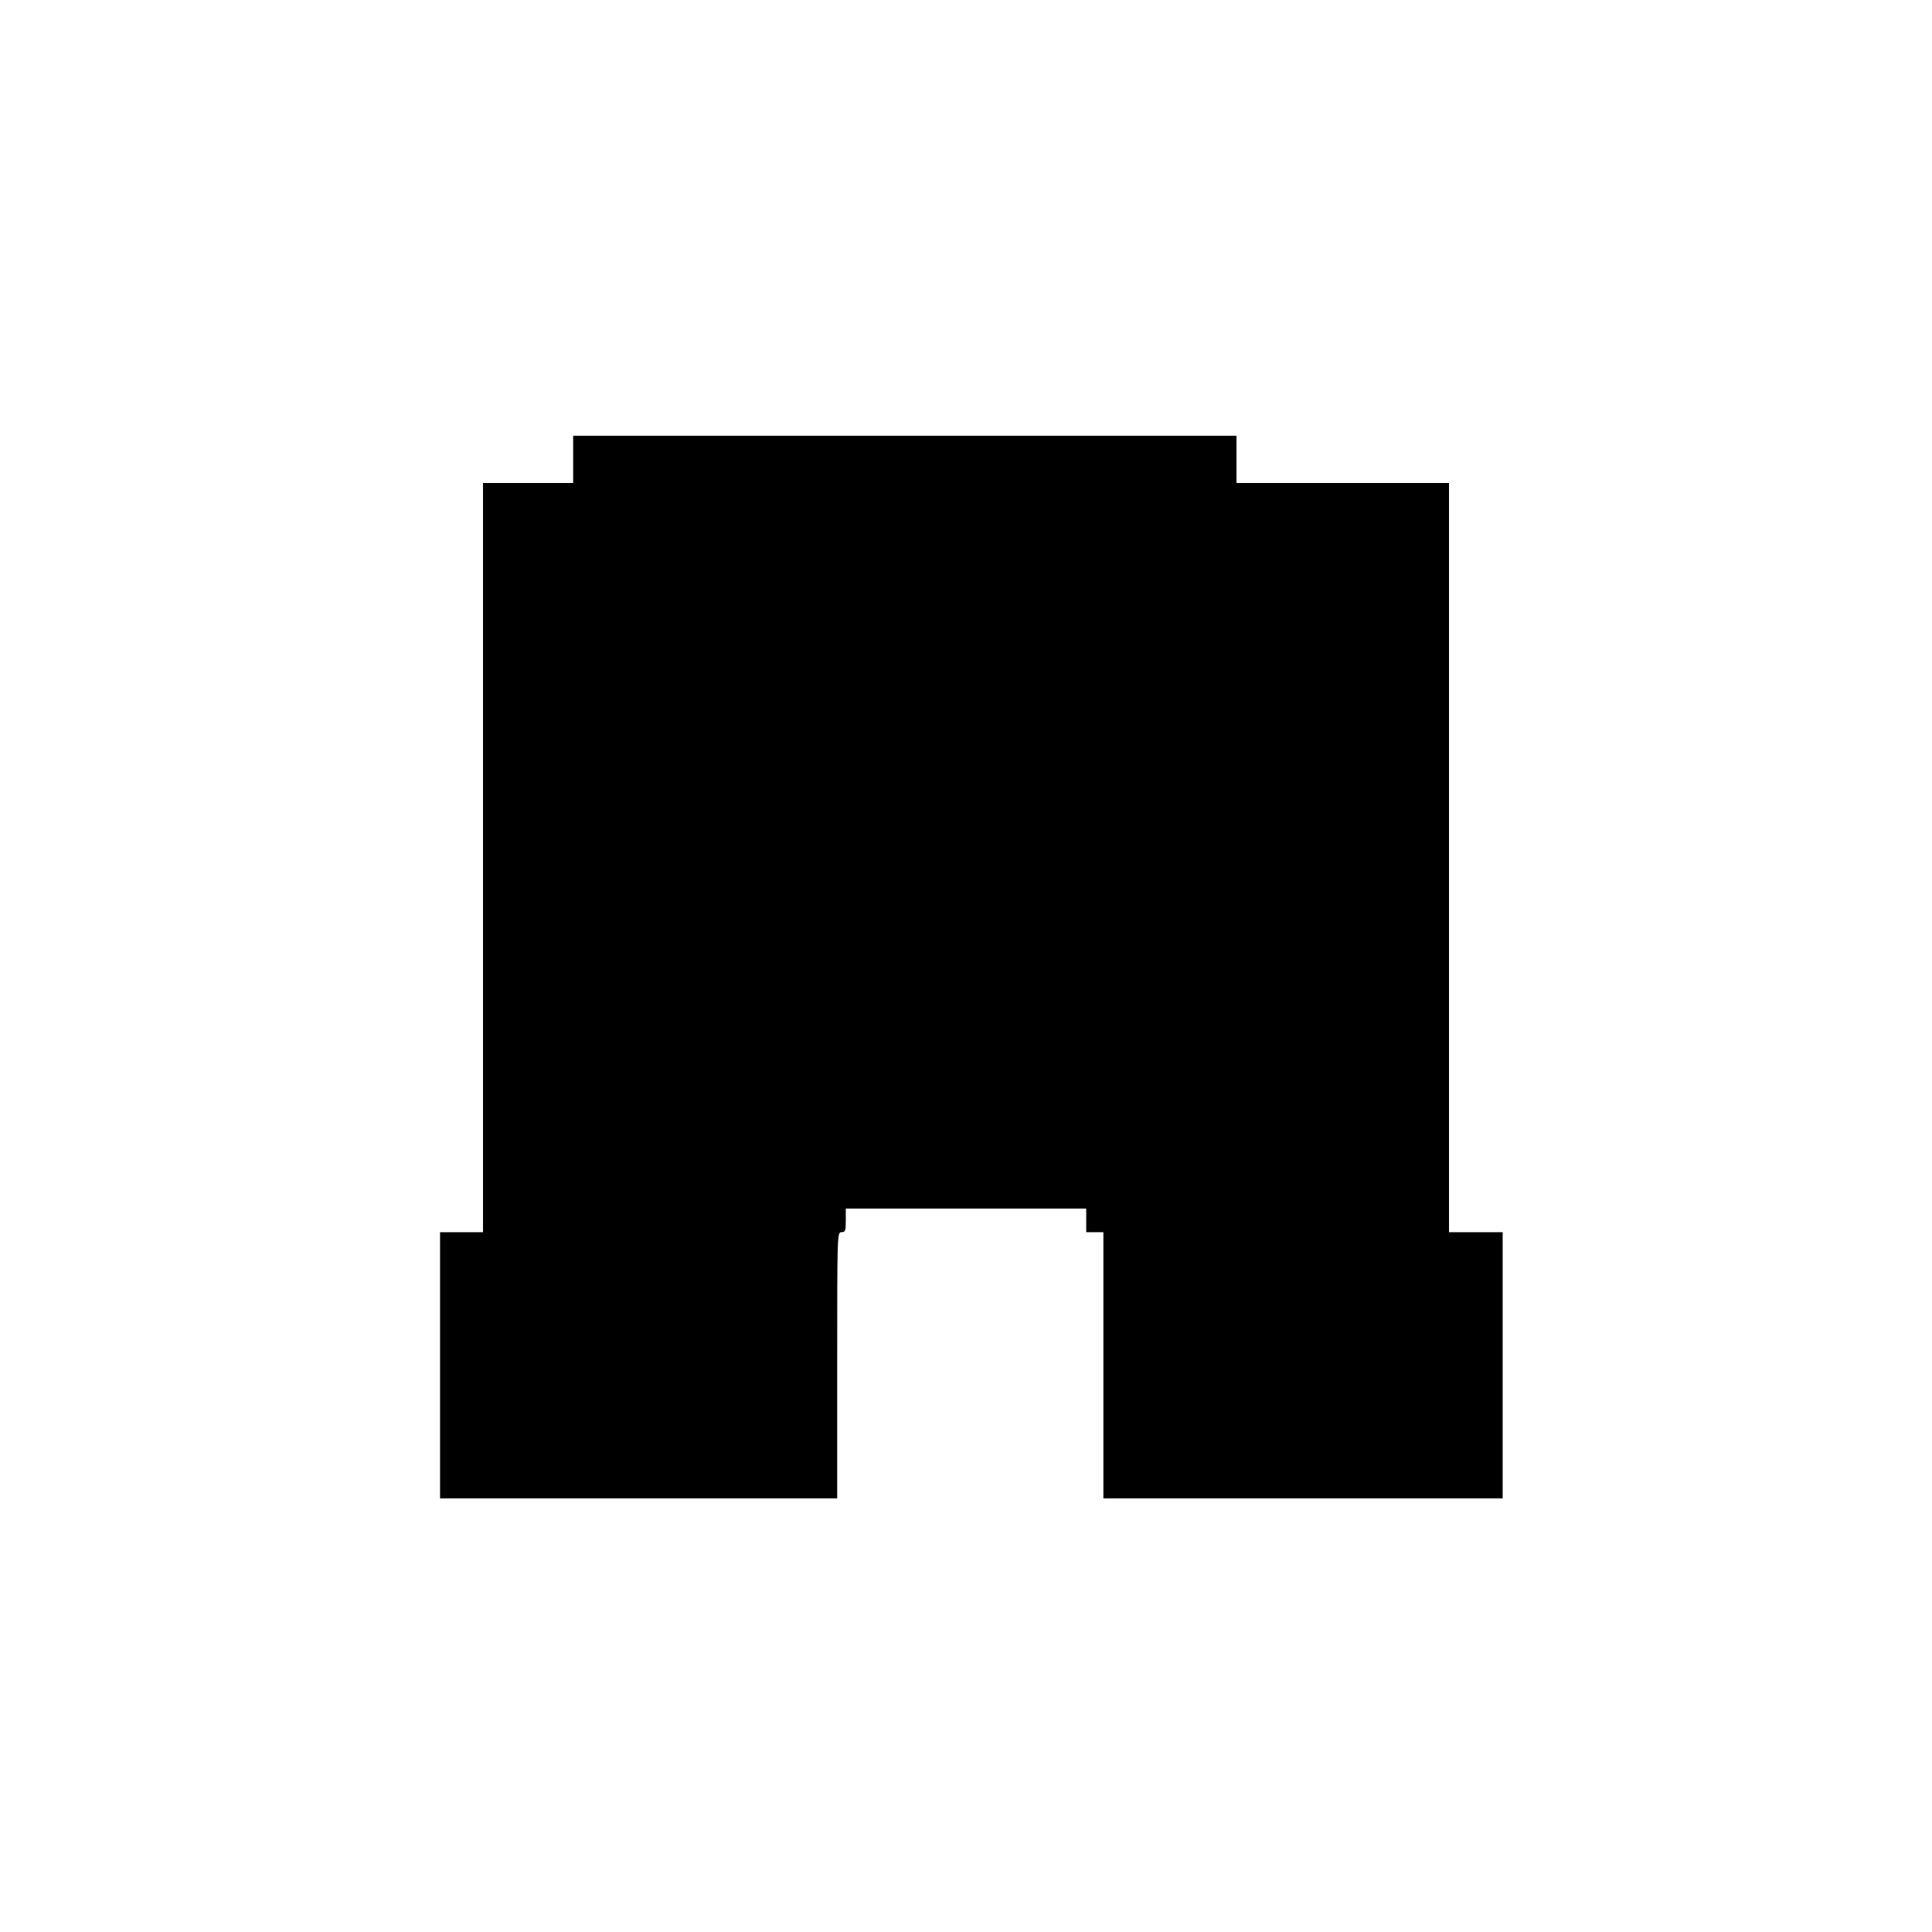
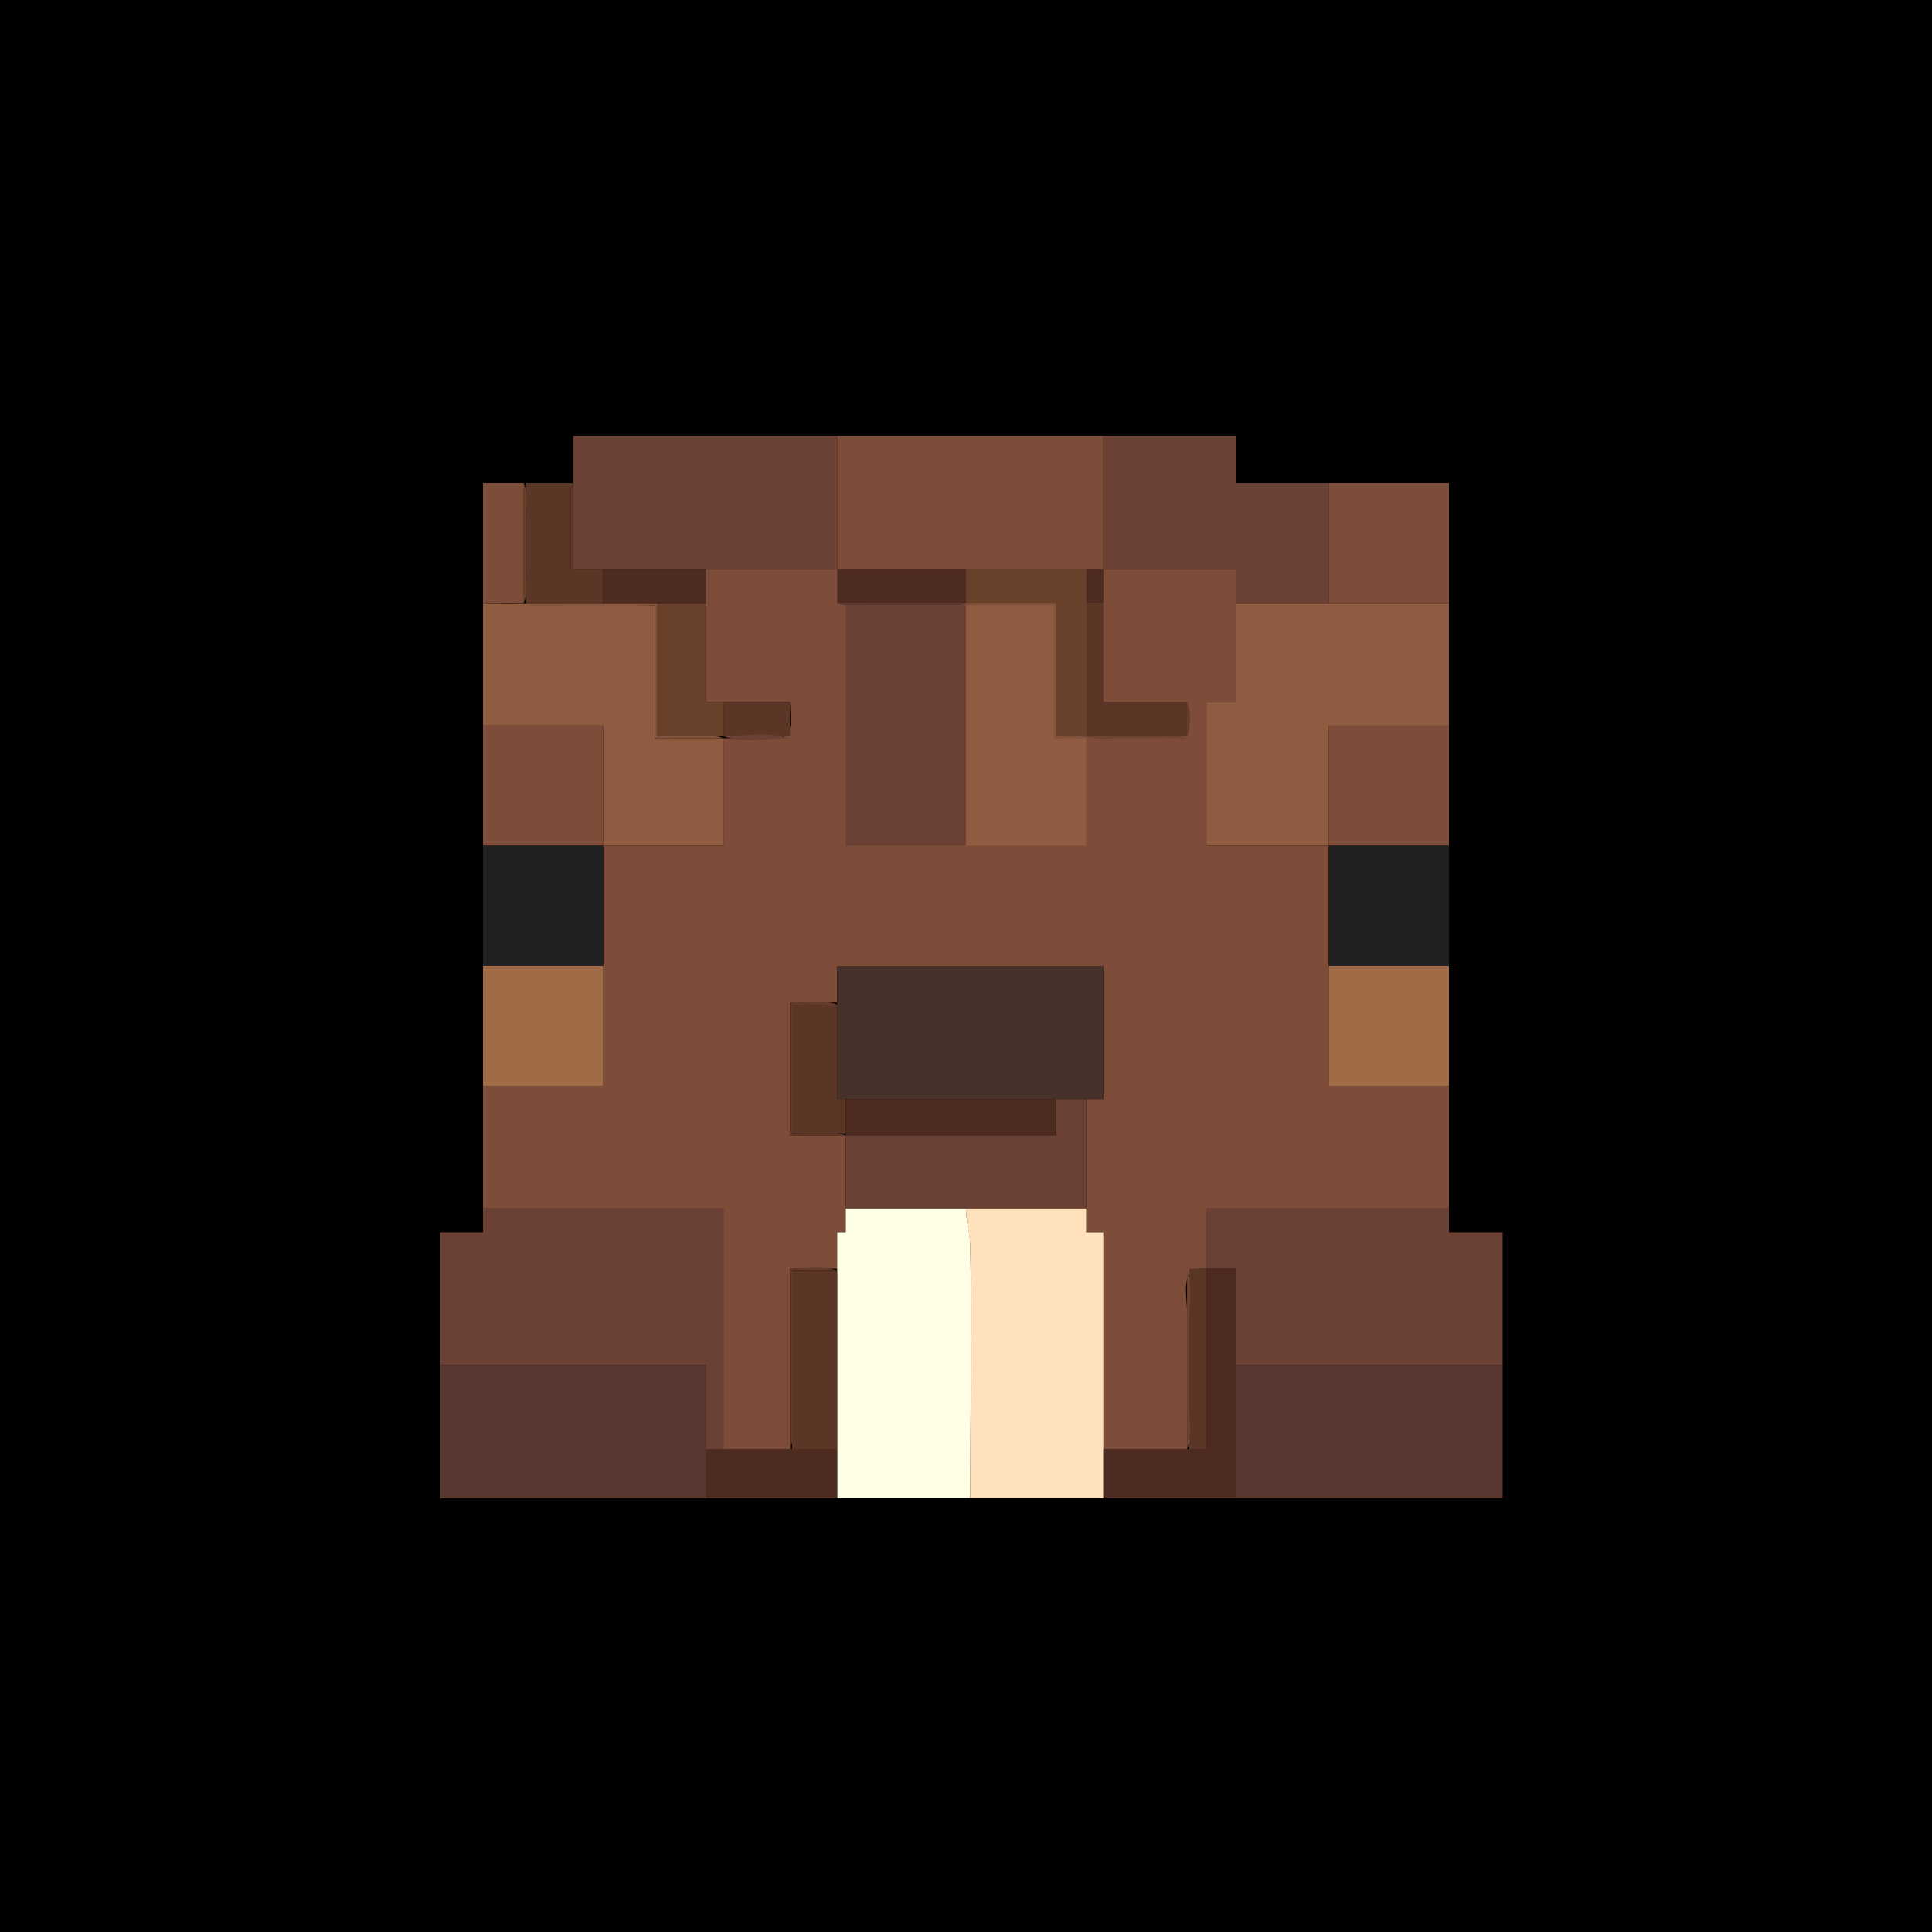
- <svg xmlns="http://www.w3.org/2000/svg" version="1.0" width="900pt" height="900pt" viewBox="0 0 900 900" preserveAspectRatio="xMidYMid meet">
-   <g transform="translate(0,900) scale(0.1,-0.1)" fill="#000000" stroke="none">
-     <path d="M2670 6860 l0 -110 -210 0 -210 0 0 -1745 0 -1745 -100 0 -100 0 0 -620 0 -620 925 0 925 0 0 620 c0 613 0 620 20 620 18 0 20 7 20 55 l0 55 560 0 560 0 0 -55 0 -55 40 0 40 0 0 -620 0 -620 930 0 930 0 0 620 0 620 -125 0 -125 0 0 1745 0 1745 -495 0 -495 0 0 110 0 110 -1545 0 -1545 0 0 -110z" />
-   </g>
+ <svg xmlns="http://www.w3.org/2000/svg" width="128" height="128" viewBox="0 0 900 900">
+   <path style="fill:#010101; stroke:none;" d="M0 0L0 900L900 900L900 0L0 0z" />
+   <path style="fill:#6b4135; stroke:none;" d="M267 203L267 265L390 265L390 203L267 203z" />
+   <path style="fill:#7d4d39; stroke:none;" d="M390 203L390 265L329 265L329 327L368 327C368 331.095 369.337 338.139 366.972 341.682C365.245 344.271 361.725 343.98 359 343.999C351.667 344.05 344.333 344 337 344L337 394L281 394L281 338L225 338L225 394L281 394L281 506L225 506L225 563L337 563L337 675L368 675L368 591L390 591L390 574L394 574L394 529L368 529L368 467L390 467L390 450L514 450L514 512L506 512L506 574L514 574L514 675L553 675L553 611C553 606.385 550.923 594.984 555.316 592.028C557.202 590.759 559.85 591.025 562 591L562 563L675 563L675 506L619 506L619 394L675 394L675 338L619 338L619 394L562 394L562 327L576 327L576 265L514 265L514 203L390 203z" />
+   <path style="fill:#6b4135; stroke:none;" d="M514 203L514 265L576 265L576 281L619 281L619 225L576 225L576 203L514 203z" />
+   <path style="fill:#7d4d39; stroke:none;" d="M225 225L225 281L244 281L244 225L225 225z" />
+   <path style="fill:#69412b; stroke:none;" d="M244 225L244 281C245.769 276.785 245 271.536 245 267L245 240C245 235.191 245.875 229.469 244 225z" />
+   <path style="fill:#5b3525; stroke:none;" d="M245 225L245 281L281 281L281 265L267 265L267 225L245 225z" />
+   <path style="fill:#7d4d39; stroke:none;" d="M619 225L619 281L675 281L675 225L619 225z" />
+   <path style="fill:#4d2b21; stroke:none;" d="M281 265L281 281L329 281L329 265L281 265M390 265L390 281L450 281L450 265L390 265z" />
+   <path style="fill:#69412b; stroke:none;" d="M450 265L450 281L492 281L492 343L506 343L506 265L450 265z" />
+   <path style="fill:#4d2b21; stroke:none;" d="M506 265L506 281L514 281L514 265L506 265z" />
+   <path style="fill:#8f5b41; stroke:none;" d="M225 281L225 338L281 338L281 394L337 394L337 344L305 344L305 282L225 281z" />
+   <path style="fill:#82523a; stroke:none;" d="M244 281C249.707 283.395 257.846 282 264 282L305 282L305 344L337 344C328.633 340.489 315.076 343 306 343L306 281L244 281z" />
+   <path style="fill:#69412b; stroke:none;" d="M306 281L306 343L337 343L337 327L329 327L329 281L306 281z" />
+   <path style="fill:#5b3731; stroke:none;" d="M390 281C395.462 283.292 403.113 282 409 282L450 282C444.538 279.708 436.887 281 431 281L390 281z" />
+   <path style="fill:#82523a; stroke:none;" d="M450 281C454.215 282.769 459.464 282 464 282L491 282L491 344L506 344C501.783 342.231 496.541 343 492 343L492 281L450 281z" />
+   <path style="fill:#5b3525; stroke:none;" d="M506 281L506 343L553 343L553 327L514 327L514 281L506 281z" />
+   <path style="fill:#8f5b41; stroke:none;" d="M576 281L576 327L562 327L562 394L619 394L619 338L675 338L675 281L576 281z" />
+   <path style="fill:#6b4135; stroke:none;" d="M394 282L394 394L450 394L450 282L394 282z" />
+   <path style="fill:#8f5b41; stroke:none;" d="M450 282L450 394L506 394L506 344L491 344L491 282L450 282z" />
+   <path style="fill:#5b3525; stroke:none;" d="M337 327L337 343L368 343L368 327L337 327z" />
+   <path style="fill:#633b2b; stroke:none;" d="M553 327L553 343C554.812 338.681 554.812 331.319 553 327z" />
+   <path style="fill:#6b4135; stroke:none;" d="M337 343C345.128 346.411 358.186 344 367 344C358.872 340.589 345.814 343 337 343z" />
+   <path style="fill:#704432; stroke:none;" d="M506 343C510.72 344.981 516.92 344 522 344L553 344C548.28 342.019 542.08 343 537 343L506 343z" />
+   <path style="fill:#212123; stroke:none;" d="M225 394L225 450L281 450L281 394L225 394M619 394L619 450L675 450L675 394L619 394z" />
+   <path style="fill:#a16b47; stroke:none;" d="M225 450L225 506L281 506L281 450L225 450z" />
+   <path style="fill:#47312b; stroke:none;" d="M390 450L390 512L514 512L514 450L390 450z" />
+   <path style="fill:#a16b47; stroke:none;" d="M619 450L619 506L675 506L675 450L619 450z" />
+   <path style="fill:#633b2b; stroke:none;" d="M368 467L368 529L394 529C387.072 526.093 376.497 528 369 528L369 468L390 468C383.798 465.397 374.702 467 368 467z" />
+   <path style="fill:#5b3525; stroke:none;" d="M369 468L369 528L394 528L394 512L390 512L390 468L369 468z" />
+   <path style="fill:#4d2b21; stroke:none;" d="M394 512L394 529L492 529L492 512L394 512z" />
+   <path style="fill:#6b4135; stroke:none;" d="M492 512L492 529L394 529L394 563L506 563L506 512L492 512M225 563L225 574L205 574L205 636L329 636L329 675L337 675L337 563L225 563z" />
+   <path style="fill:#ffffe7; stroke:none;" d="M394 563L394 574L390 574L390 698L452 698C452 658.687 452.66 619.31 451.995 580.004C451.898 574.224 450.001 568.906 450 563L394 563z" />
+   <path style="fill:#ffe1bb; stroke:none;" d="M450 563C450 569.242 451.893 574.898 451.995 581.001C452.65 619.976 452 659.019 452 698L514 698L514 574L506 574L506 563L450 563z" />
+   <path style="fill:#6b4135; stroke:none;" d="M562 563L562 591L576 591L576 636L700 636L700 574L675 574L675 563L562 563z" />
+   <path style="fill:#633b2b; stroke:none;" d="M368 591L368 675C371.004 667.841 369 656.744 369 649L369 592L390 592C383.798 589.397 374.702 591 368 591z" />
+   <path style="fill:#5b3525; stroke:none;" d="M554 591L554 675L562 675L562 591L554 591z" />
+   <path style="fill:#4d2b21; stroke:none;" d="M562 591L562 675L514 675L514 698L576 698L576 591L562 591z" />
+   <path style="fill:#5b3525; stroke:none;" d="M369 592L369 675L390 675L390 592L369 592z" />
+   <path style="fill:#704432; stroke:none;" d="M553 592L553 675C555.292 669.538 554 661.887 554 656L554 614C554 607.314 555.599 598.194 553 592z" />
+   <path style="fill:#5b3731; stroke:none;" d="M205 636L205 698L329 698L329 636L205 636M576 636L576 698L700 698L700 636L576 636z" />
+   <path style="fill:#4d2b21; stroke:none;" d="M329 675L329 698L390 698L390 675L329 675z" />
</svg>
